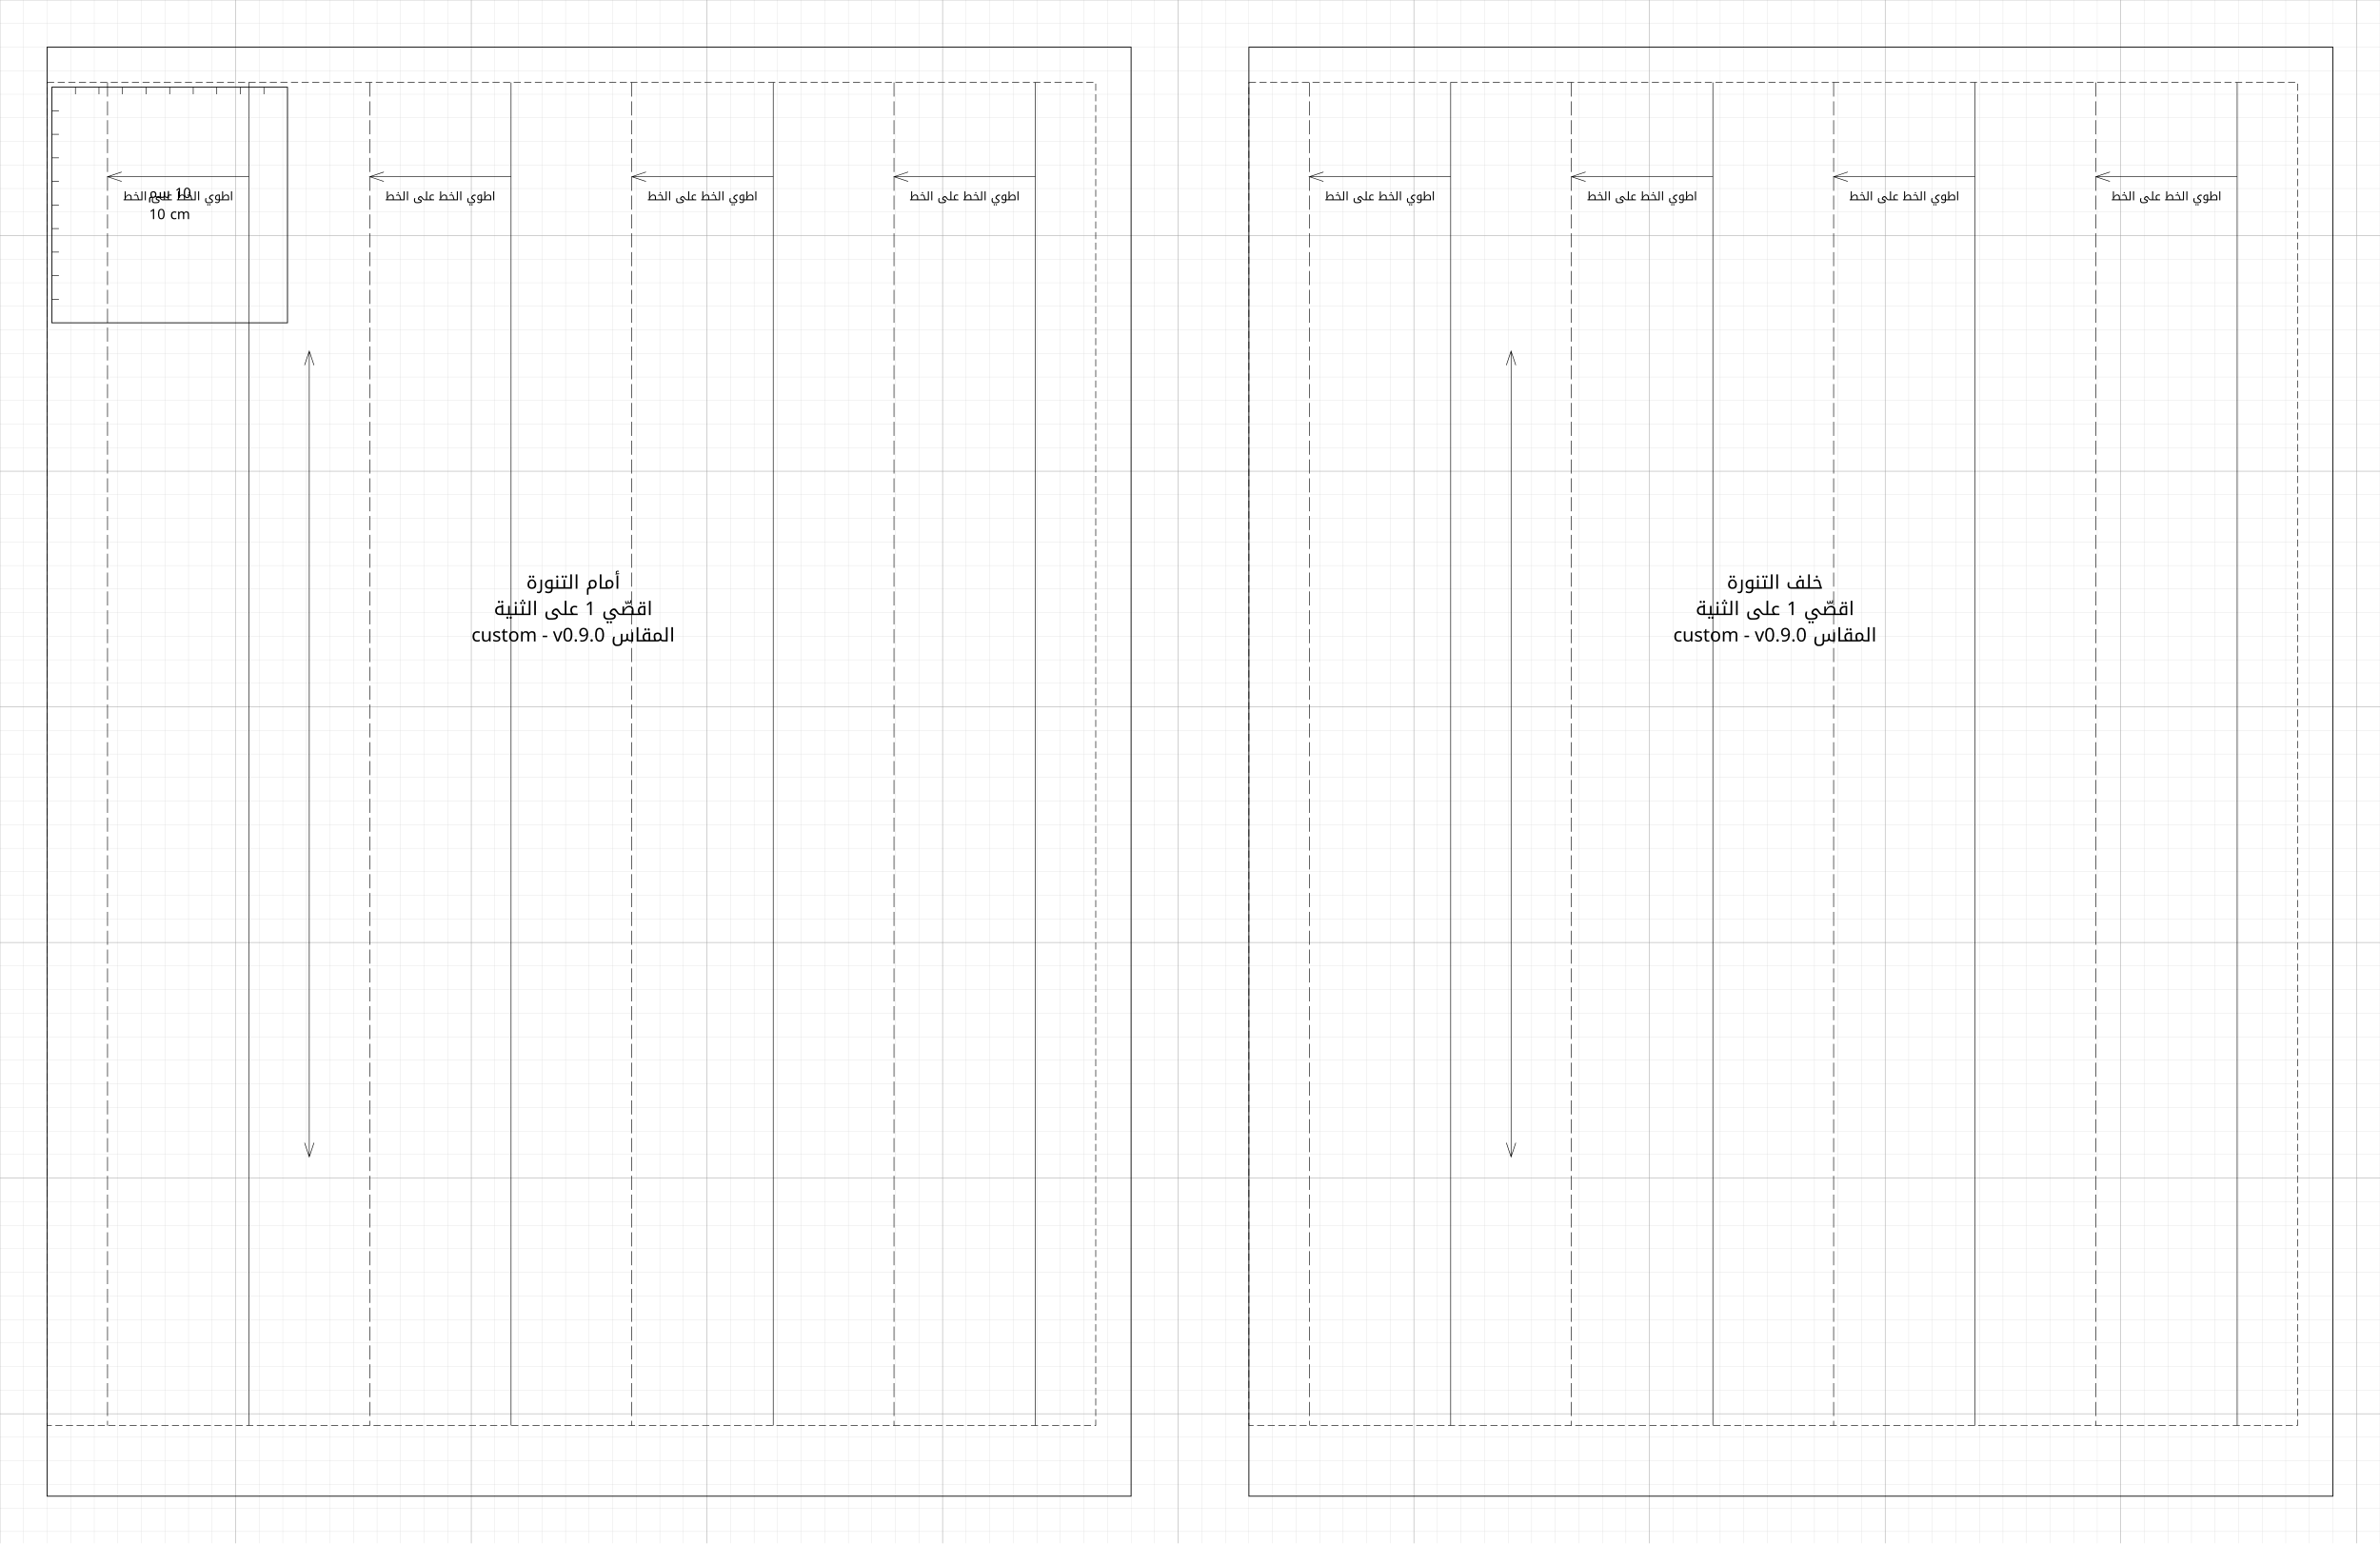
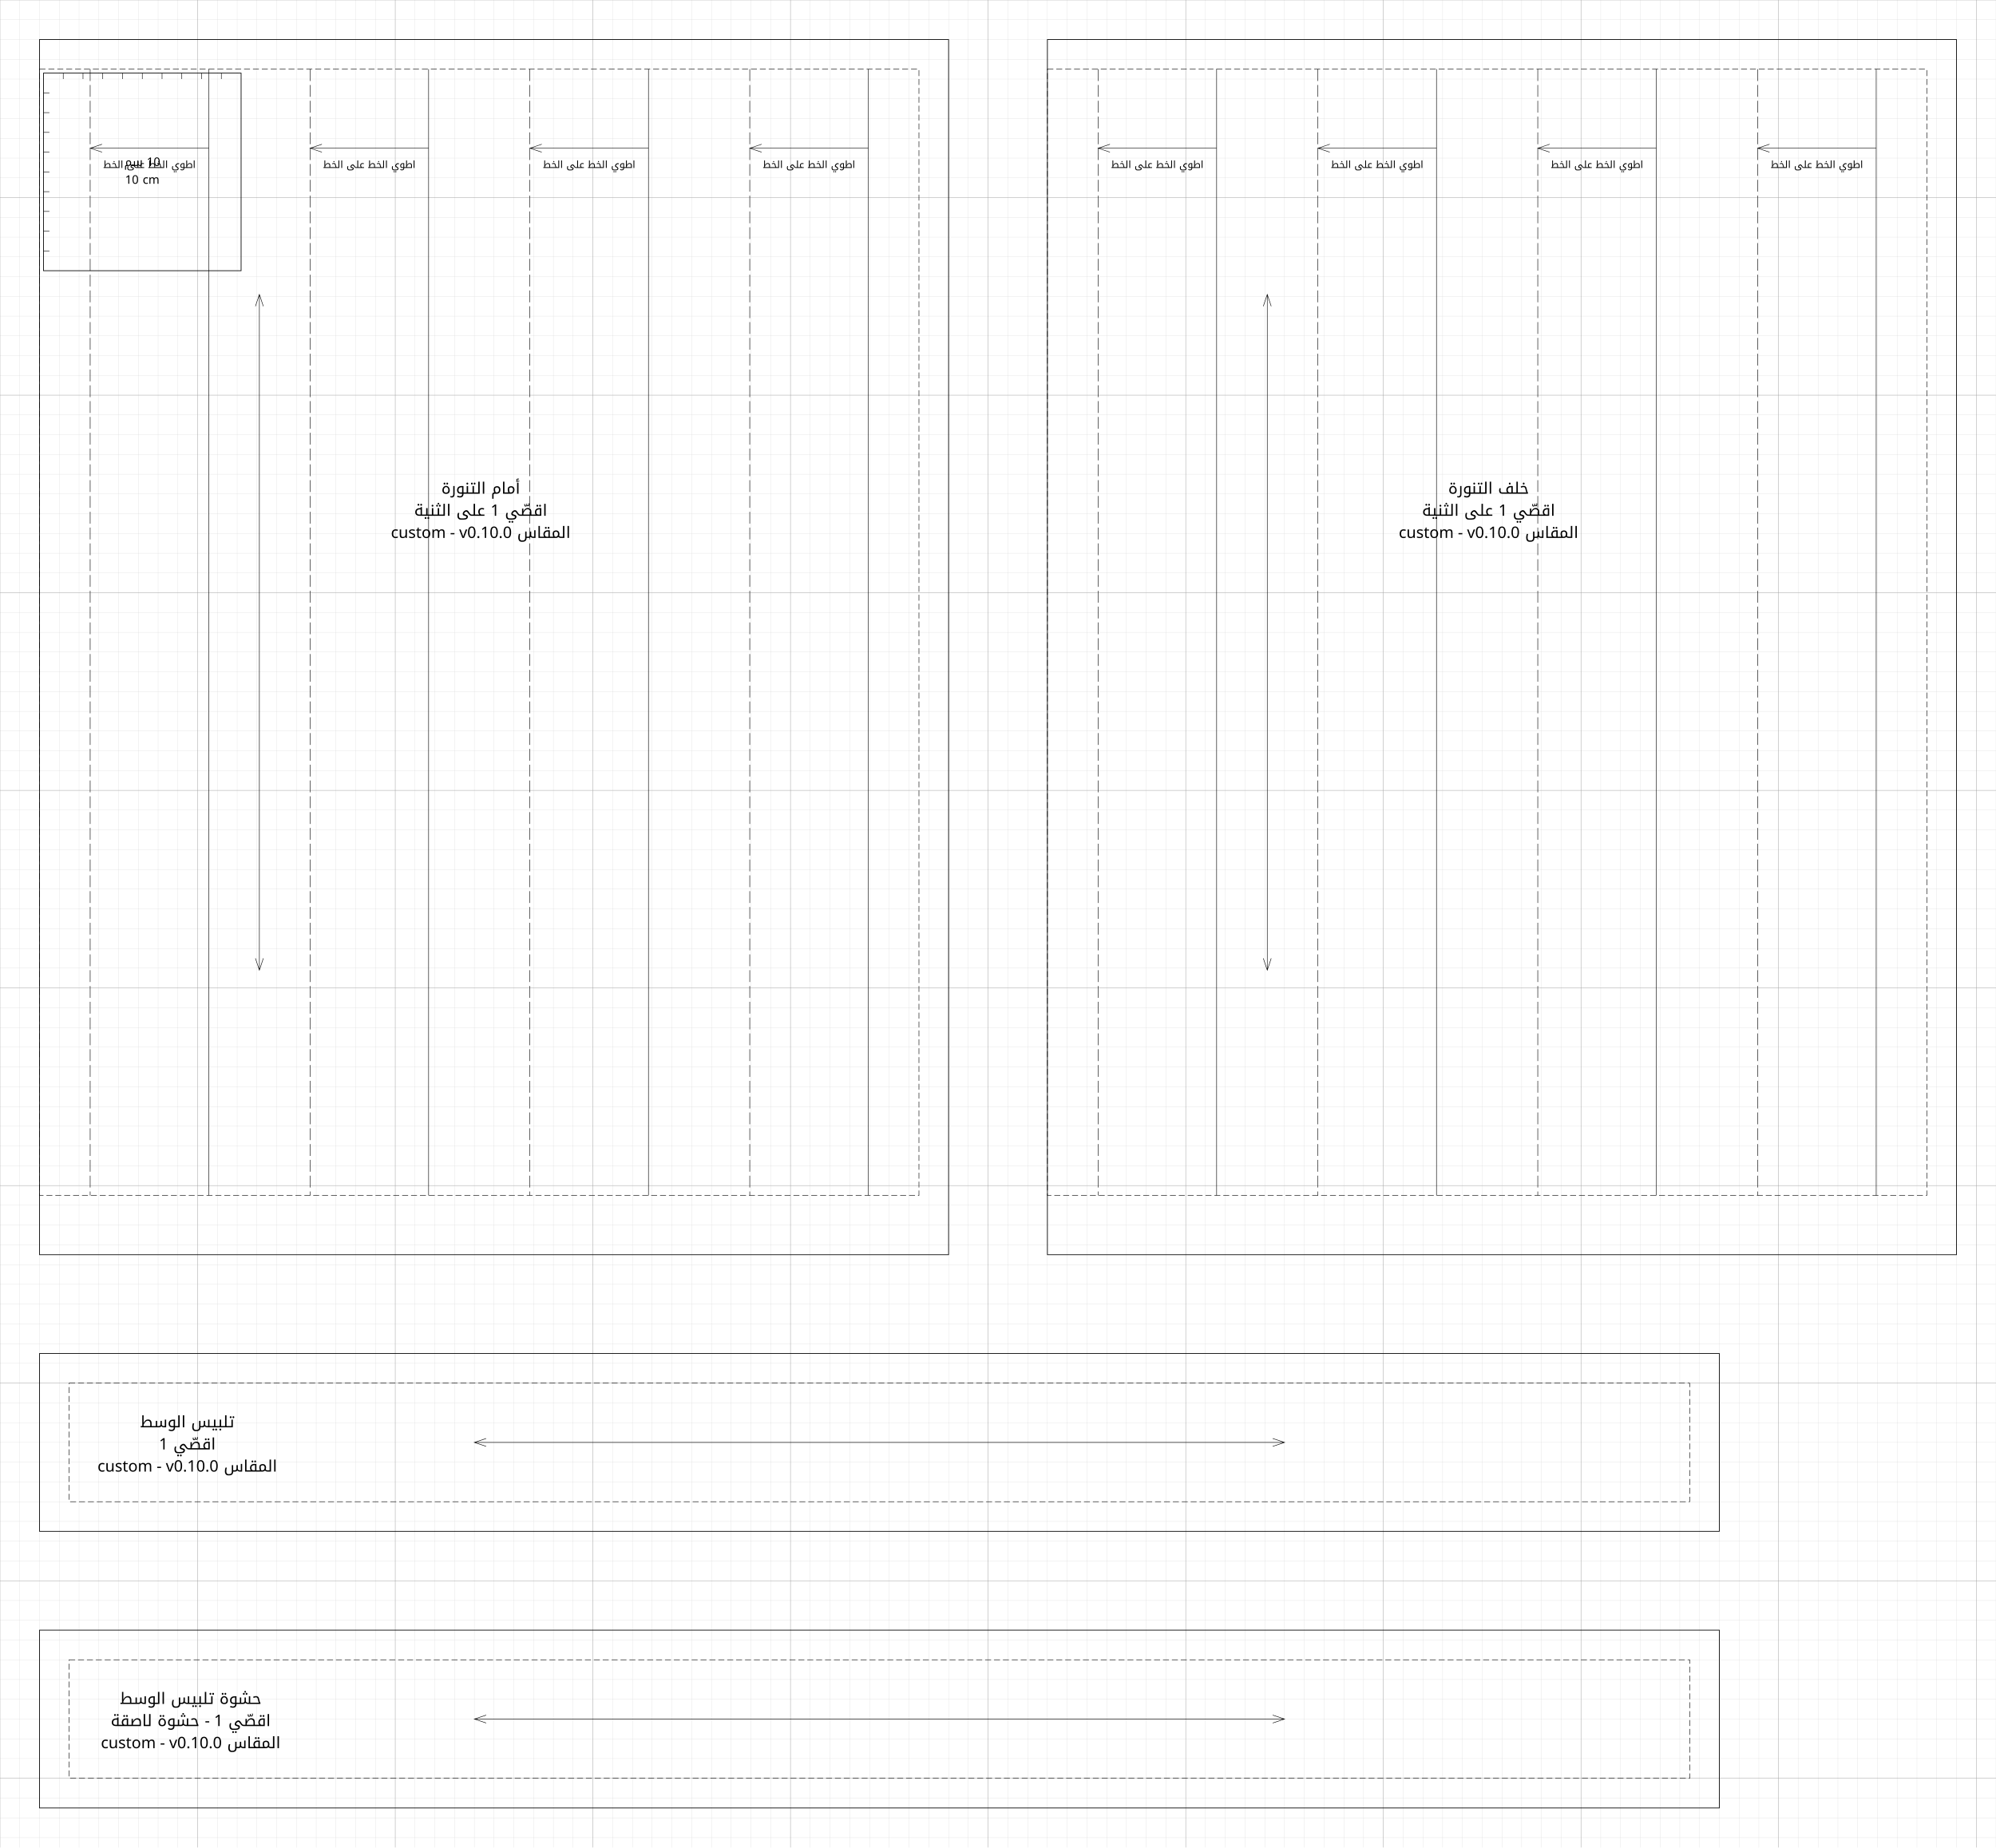
- <svg xmlns="http://www.w3.org/2000/svg" width="1010.00mm" height="655.00mm" viewBox="0 0 1010.00 655.00">
+ <svg xmlns="http://www.w3.org/2000/svg" width="1010.00mm" height="935.00mm" viewBox="0 0 1010.00 935.00">
  <g id="layer-grid">
-     <path id="grid-minor" d="M 10.00 0 V 655.00 M 20.00 0 V 655.00 M 30.00 0 V 655.00 M 40.00 0 V 655.00 M 50.00 0 V 655.00 M 60.00 0 V 655.00 M 70.00 0 V 655.00 M 80.00 0 V 655.00 M 90.00 0 V 655.00 M 110.00 0 V 655.00 M 120.00 0 V 655.00 M 130.00 0 V 655.00 M 140.00 0 V 655.00 M 150.00 0 V 655.00 M 160.00 0 V 655.00 M 170.00 0 V 655.00 M 180.00 0 V 655.00 M 190.00 0 V 655.00 M 210.00 0 V 655.00 M 220.00 0 V 655.00 M 230.00 0 V 655.00 M 240.00 0 V 655.00 M 250.00 0 V 655.00 M 260.00 0 V 655.00 M 270.00 0 V 655.00 M 280.00 0 V 655.00 M 290.00 0 V 655.00 M 310.00 0 V 655.00 M 320.00 0 V 655.00 M 330.00 0 V 655.00 M 340.00 0 V 655.00 M 350.00 0 V 655.00 M 360.00 0 V 655.00 M 370.00 0 V 655.00 M 380.00 0 V 655.00 M 390.00 0 V 655.00 M 410.00 0 V 655.00 M 420.00 0 V 655.00 M 430.00 0 V 655.00 M 440.00 0 V 655.00 M 450.00 0 V 655.00 M 460.00 0 V 655.00 M 470.00 0 V 655.00 M 480.00 0 V 655.00 M 490.00 0 V 655.00 M 510.00 0 V 655.00 M 520.00 0 V 655.00 M 530.00 0 V 655.00 M 540.00 0 V 655.00 M 550.00 0 V 655.00 M 560.00 0 V 655.00 M 570.00 0 V 655.00 M 580.00 0 V 655.00 M 590.00 0 V 655.00 M 610.00 0 V 655.00 M 620.00 0 V 655.00 M 630.00 0 V 655.00 M 640.00 0 V 655.00 M 650.00 0 V 655.00 M 660.00 0 V 655.00 M 670.00 0 V 655.00 M 680.00 0 V 655.00 M 690.00 0 V 655.00 M 710.00 0 V 655.00 M 720.00 0 V 655.00 M 730.00 0 V 655.00 M 740.00 0 V 655.00 M 750.00 0 V 655.00 M 760.00 0 V 655.00 M 770.00 0 V 655.00 M 780.00 0 V 655.00 M 790.00 0 V 655.00 M 810.00 0 V 655.00 M 820.00 0 V 655.00 M 830.00 0 V 655.00 M 840.00 0 V 655.00 M 850.00 0 V 655.00 M 860.00 0 V 655.00 M 870.00 0 V 655.00 M 880.00 0 V 655.00 M 890.00 0 V 655.00 M 910.00 0 V 655.00 M 920.00 0 V 655.00 M 930.00 0 V 655.00 M 940.00 0 V 655.00 M 950.00 0 V 655.00 M 960.00 0 V 655.00 M 970.00 0 V 655.00 M 980.00 0 V 655.00 M 990.00 0 V 655.00 M 1010.00 0 V 655.00 M 0 10.00 H 1010.00 M 0 20.00 H 1010.00 M 0 30.00 H 1010.00 M 0 40.00 H 1010.00 M 0 50.00 H 1010.00 M 0 60.00 H 1010.00 M 0 70.00 H 1010.00 M 0 80.00 H 1010.00 M 0 90.00 H 1010.00 M 0 110.00 H 1010.00 M 0 120.00 H 1010.00 M 0 130.00 H 1010.00 M 0 140.00 H 1010.00 M 0 150.00 H 1010.00 M 0 160.00 H 1010.00 M 0 170.00 H 1010.00 M 0 180.00 H 1010.00 M 0 190.00 H 1010.00 M 0 210.00 H 1010.00 M 0 220.00 H 1010.00 M 0 230.00 H 1010.00 M 0 240.00 H 1010.00 M 0 250.00 H 1010.00 M 0 260.00 H 1010.00 M 0 270.00 H 1010.00 M 0 280.00 H 1010.00 M 0 290.00 H 1010.00 M 0 310.00 H 1010.00 M 0 320.00 H 1010.00 M 0 330.00 H 1010.00 M 0 340.00 H 1010.00 M 0 350.00 H 1010.00 M 0 360.00 H 1010.00 M 0 370.00 H 1010.00 M 0 380.00 H 1010.00 M 0 390.00 H 1010.00 M 0 410.00 H 1010.00 M 0 420.00 H 1010.00 M 0 430.00 H 1010.00 M 0 440.00 H 1010.00 M 0 450.00 H 1010.00 M 0 460.00 H 1010.00 M 0 470.00 H 1010.00 M 0 480.00 H 1010.00 M 0 490.00 H 1010.00 M 0 510.00 H 1010.00 M 0 520.00 H 1010.00 M 0 530.00 H 1010.00 M 0 540.00 H 1010.00 M 0 550.00 H 1010.00 M 0 560.00 H 1010.00 M 0 570.00 H 1010.00 M 0 580.00 H 1010.00 M 0 590.00 H 1010.00 M 0 610.00 H 1010.00 M 0 620.00 H 1010.00 M 0 630.00 H 1010.00 M 0 640.00 H 1010.00 M 0 650.00 H 1010.00" fill="none" stroke="#d0d0d0" stroke-width="0.1" />
-     <path id="grid-major" d="M 0.00 0 V 655.00 M 100.00 0 V 655.00 M 200.00 0 V 655.00 M 300.00 0 V 655.00 M 400.00 0 V 655.00 M 500.00 0 V 655.00 M 600.00 0 V 655.00 M 700.00 0 V 655.00 M 800.00 0 V 655.00 M 900.00 0 V 655.00 M 1000.00 0 V 655.00 M 0 0.00 H 1010.00 M 0 100.00 H 1010.00 M 0 200.00 H 1010.00 M 0 300.00 H 1010.00 M 0 400.00 H 1010.00 M 0 500.00 H 1010.00 M 0 600.00 H 1010.00" fill="none" stroke="#a0a0a0" stroke-width="0.2" />
+     <path id="grid-minor" d="M 10.00 0 V 935.00 M 20.00 0 V 935.00 M 30.00 0 V 935.00 M 40.00 0 V 935.00 M 50.00 0 V 935.00 M 60.00 0 V 935.00 M 70.00 0 V 935.00 M 80.00 0 V 935.00 M 90.00 0 V 935.00 M 110.00 0 V 935.00 M 120.00 0 V 935.00 M 130.00 0 V 935.00 M 140.00 0 V 935.00 M 150.00 0 V 935.00 M 160.00 0 V 935.00 M 170.00 0 V 935.00 M 180.00 0 V 935.00 M 190.00 0 V 935.00 M 210.00 0 V 935.00 M 220.00 0 V 935.00 M 230.00 0 V 935.00 M 240.00 0 V 935.00 M 250.00 0 V 935.00 M 260.00 0 V 935.00 M 270.00 0 V 935.00 M 280.00 0 V 935.00 M 290.00 0 V 935.00 M 310.00 0 V 935.00 M 320.00 0 V 935.00 M 330.00 0 V 935.00 M 340.00 0 V 935.00 M 350.00 0 V 935.00 M 360.00 0 V 935.00 M 370.00 0 V 935.00 M 380.00 0 V 935.00 M 390.00 0 V 935.00 M 410.00 0 V 935.00 M 420.00 0 V 935.00 M 430.00 0 V 935.00 M 440.00 0 V 935.00 M 450.00 0 V 935.00 M 460.00 0 V 935.00 M 470.00 0 V 935.00 M 480.00 0 V 935.00 M 490.00 0 V 935.00 M 510.00 0 V 935.00 M 520.00 0 V 935.00 M 530.00 0 V 935.00 M 540.00 0 V 935.00 M 550.00 0 V 935.00 M 560.00 0 V 935.00 M 570.00 0 V 935.00 M 580.00 0 V 935.00 M 590.00 0 V 935.00 M 610.00 0 V 935.00 M 620.00 0 V 935.00 M 630.00 0 V 935.00 M 640.00 0 V 935.00 M 650.00 0 V 935.00 M 660.00 0 V 935.00 M 670.00 0 V 935.00 M 680.00 0 V 935.00 M 690.00 0 V 935.00 M 710.00 0 V 935.00 M 720.00 0 V 935.00 M 730.00 0 V 935.00 M 740.00 0 V 935.00 M 750.00 0 V 935.00 M 760.00 0 V 935.00 M 770.00 0 V 935.00 M 780.00 0 V 935.00 M 790.00 0 V 935.00 M 810.00 0 V 935.00 M 820.00 0 V 935.00 M 830.00 0 V 935.00 M 840.00 0 V 935.00 M 850.00 0 V 935.00 M 860.00 0 V 935.00 M 870.00 0 V 935.00 M 880.00 0 V 935.00 M 890.00 0 V 935.00 M 910.00 0 V 935.00 M 920.00 0 V 935.00 M 930.00 0 V 935.00 M 940.00 0 V 935.00 M 950.00 0 V 935.00 M 960.00 0 V 935.00 M 970.00 0 V 935.00 M 980.00 0 V 935.00 M 990.00 0 V 935.00 M 1010.00 0 V 935.00 M 0 10.00 H 1010.00 M 0 20.00 H 1010.00 M 0 30.00 H 1010.00 M 0 40.00 H 1010.00 M 0 50.00 H 1010.00 M 0 60.00 H 1010.00 M 0 70.00 H 1010.00 M 0 80.00 H 1010.00 M 0 90.00 H 1010.00 M 0 110.00 H 1010.00 M 0 120.00 H 1010.00 M 0 130.00 H 1010.00 M 0 140.00 H 1010.00 M 0 150.00 H 1010.00 M 0 160.00 H 1010.00 M 0 170.00 H 1010.00 M 0 180.00 H 1010.00 M 0 190.00 H 1010.00 M 0 210.00 H 1010.00 M 0 220.00 H 1010.00 M 0 230.00 H 1010.00 M 0 240.00 H 1010.00 M 0 250.00 H 1010.00 M 0 260.00 H 1010.00 M 0 270.00 H 1010.00 M 0 280.00 H 1010.00 M 0 290.00 H 1010.00 M 0 310.00 H 1010.00 M 0 320.00 H 1010.00 M 0 330.00 H 1010.00 M 0 340.00 H 1010.00 M 0 350.00 H 1010.00 M 0 360.00 H 1010.00 M 0 370.00 H 1010.00 M 0 380.00 H 1010.00 M 0 390.00 H 1010.00 M 0 410.00 H 1010.00 M 0 420.00 H 1010.00 M 0 430.00 H 1010.00 M 0 440.00 H 1010.00 M 0 450.00 H 1010.00 M 0 460.00 H 1010.00 M 0 470.00 H 1010.00 M 0 480.00 H 1010.00 M 0 490.00 H 1010.00 M 0 510.00 H 1010.00 M 0 520.00 H 1010.00 M 0 530.00 H 1010.00 M 0 540.00 H 1010.00 M 0 550.00 H 1010.00 M 0 560.00 H 1010.00 M 0 570.00 H 1010.00 M 0 580.00 H 1010.00 M 0 590.00 H 1010.00 M 0 610.00 H 1010.00 M 0 620.00 H 1010.00 M 0 630.00 H 1010.00 M 0 640.00 H 1010.00 M 0 650.00 H 1010.00 M 0 660.00 H 1010.00 M 0 670.00 H 1010.00 M 0 680.00 H 1010.00 M 0 690.00 H 1010.00 M 0 710.00 H 1010.00 M 0 720.00 H 1010.00 M 0 730.00 H 1010.00 M 0 740.00 H 1010.00 M 0 750.00 H 1010.00 M 0 760.00 H 1010.00 M 0 770.00 H 1010.00 M 0 780.00 H 1010.00 M 0 790.00 H 1010.00 M 0 810.00 H 1010.00 M 0 820.00 H 1010.00 M 0 830.00 H 1010.00 M 0 840.00 H 1010.00 M 0 850.00 H 1010.00 M 0 860.00 H 1010.00 M 0 870.00 H 1010.00 M 0 880.00 H 1010.00 M 0 890.00 H 1010.00 M 0 910.00 H 1010.00 M 0 920.00 H 1010.00 M 0 930.00 H 1010.00" fill="none" stroke="#d0d0d0" stroke-width="0.1" />
+     <path id="grid-major" d="M 0.00 0 V 935.00 M 100.00 0 V 935.00 M 200.00 0 V 935.00 M 300.00 0 V 935.00 M 400.00 0 V 935.00 M 500.00 0 V 935.00 M 600.00 0 V 935.00 M 700.00 0 V 935.00 M 800.00 0 V 935.00 M 900.00 0 V 935.00 M 1000.00 0 V 935.00 M 0 0.00 H 1010.00 M 0 100.00 H 1010.00 M 0 200.00 H 1010.00 M 0 300.00 H 1010.00 M 0 400.00 H 1010.00 M 0 500.00 H 1010.00 M 0 600.00 H 1010.00 M 0 700.00 H 1010.00 M 0 800.00 H 1010.00 M 0 900.00 H 1010.00" fill="none" stroke="#a0a0a0" stroke-width="0.2" />
  </g>
  <g id="layer-cut">
    <path id="piece-skirt-front-cut" d="M 20.00 20.00 L 465.00 20.00 L 480.00 20.00 L 480.00 35.00 L 480.00 605.00 L 480.00 635.00 L 20.00 635.00 L 20.00 605.00 L 20.00 35.00 L 20.00 20.00 Z" fill="none" stroke="#000000" stroke-width="0.35" />
    <path id="piece-skirt-back-cut" d="M 530.00 20.00 L 975.00 20.00 L 990.00 20.00 L 990.00 35.00 L 990.00 605.00 L 990.00 635.00 L 530.00 635.00 L 530.00 605.00 L 530.00 35.00 L 530.00 20.00 Z" fill="none" stroke="#000000" stroke-width="0.35" />
+     <path id="piece-waist-facing-cut" d="M 35.00 685.00 L 240.00 685.00 L 445.00 685.00 L 650.00 685.00 L 855.00 685.00 L 870.00 685.00 L 870.00 700.00 L 870.00 760.00 L 870.00 775.00 L 855.00 775.00 L 35.00 775.00 L 20.00 775.00 L 20.00 760.00 L 20.00 700.00 L 20.00 685.00 L 35.00 685.00 Z" fill="none" stroke="#000000" stroke-width="0.35" />
+     <path id="piece-waist-facing-interfacing-cut" d="M 35.00 825.00 L 240.00 825.00 L 445.00 825.00 L 650.00 825.00 L 855.00 825.00 L 870.00 825.00 L 870.00 840.00 L 870.00 900.00 L 870.00 915.00 L 855.00 915.00 L 35.00 915.00 L 20.00 915.00 L 20.00 900.00 L 20.00 840.00 L 20.00 825.00 L 35.00 825.00 Z" fill="none" stroke="#000000" stroke-width="0.35" />
  </g>
  <g id="layer-stitch">
    <path id="piece-skirt-front-stitch" d="M 20.00 35.00 L 465.00 35.00 L 465.00 605.00 L 20.00 605.00 L 20.00 35.00 Z" fill="none" stroke="#000000" stroke-width="0.25" stroke-dasharray="3 1.5" />
    <path id="piece-skirt-back-stitch" d="M 530.00 35.00 L 975.00 35.00 L 975.00 605.00 L 530.00 605.00 L 530.00 35.00 Z" fill="none" stroke="#000000" stroke-width="0.25" stroke-dasharray="3 1.5" />
+     <path id="piece-waist-facing-stitch" d="M 35.00 700.00 L 240.00 700.00 L 445.00 700.00 L 650.00 700.00 L 855.00 700.00 L 855.00 760.00 L 35.00 760.00 L 35.00 700.00 Z" fill="none" stroke="#000000" stroke-width="0.25" stroke-dasharray="3 1.5" />
+     <path id="piece-waist-facing-interfacing-stitch" d="M 35.00 840.00 L 240.00 840.00 L 445.00 840.00 L 650.00 840.00 L 855.00 840.00 L 855.00 900.00 L 35.00 900.00 L 35.00 840.00 Z" fill="none" stroke="#000000" stroke-width="0.25" stroke-dasharray="3 1.5" />
  </g>
  <g id="layer-notches">

</g>
  <g id="layer-grain">
    <path id="piece-skirt-front-grain" d="M 131.25 149.00 L 131.25 491.00 M 129.25 485.00 L 131.25 491.00 L 133.25 485.00 M 133.25 155.00 L 131.25 149.00 L 129.25 155.00" fill="none" stroke="#000000" stroke-width="0.25" />
    <path id="piece-skirt-back-grain" d="M 641.25 149.00 L 641.25 491.00 M 639.25 485.00 L 641.25 491.00 L 643.25 485.00 M 643.25 155.00 L 641.25 149.00 L 639.25 155.00" fill="none" stroke="#000000" stroke-width="0.25" />
+     <path id="piece-waist-facing-grain" d="M 240.00 730.00 L 650.00 730.00 M 644.00 732.00 L 650.00 730.00 L 644.00 728.00 M 246.00 728.00 L 240.00 730.00 L 246.00 732.00" fill="none" stroke="#000000" stroke-width="0.25" />
+     <path id="piece-waist-facing-interfacing-grain" d="M 240.00 870.00 L 650.00 870.00 M 644.00 872.00 L 650.00 870.00 L 644.00 868.00 M 246.00 868.00 L 240.00 870.00 L 246.00 872.00" fill="none" stroke="#000000" stroke-width="0.25" />
  </g>
  <g id="layer-darts">

</g>
  <g id="layer-marks">
    <path id="piece-skirt-front-mark-pleat-1-fold" d="M 105.63 35.00 L 105.63 605.00" fill="none" stroke="#000000" stroke-width="0.25" />
    <path id="piece-skirt-front-mark-pleat-1-placement" d="M 45.63 35.00 L 45.63 605.00" fill="none" stroke="#000000" stroke-width="0.25" stroke-dasharray="6 2" />
    <path id="piece-skirt-front-mark-pleat-1-direction" d="M 105.63 75.00 L 45.63 75.00 M 51.63 73.00 L 45.63 75.00 L 51.63 77.00" fill="none" stroke="#000000" stroke-width="0.25" />
    <text id="piece-skirt-front-mark-pleat-1-direction-text" x="75.63" y="85.00" font-family="&quot;IBM Plex Sans Arabic&quot;, &quot;Noto Kufi Arabic&quot;, &quot;Geeza Pro&quot;, &quot;Segoe UI&quot;, Tahoma, sans-serif" font-size="5.00" direction="rtl" unicode-bidi="plaintext" text-anchor="middle">اطوي الخط على الخط</text>
    <path id="piece-skirt-front-mark-pleat-2-fold" d="M 216.88 35.00 L 216.88 605.00" fill="none" stroke="#000000" stroke-width="0.25" />
    <path id="piece-skirt-front-mark-pleat-2-placement" d="M 156.88 35.00 L 156.88 605.00" fill="none" stroke="#000000" stroke-width="0.25" stroke-dasharray="6 2" />
    <path id="piece-skirt-front-mark-pleat-2-direction" d="M 216.88 75.00 L 156.88 75.00 M 162.88 73.00 L 156.88 75.00 L 162.88 77.00" fill="none" stroke="#000000" stroke-width="0.25" />
    <text id="piece-skirt-front-mark-pleat-2-direction-text" x="186.88" y="85.00" font-family="&quot;IBM Plex Sans Arabic&quot;, &quot;Noto Kufi Arabic&quot;, &quot;Geeza Pro&quot;, &quot;Segoe UI&quot;, Tahoma, sans-serif" font-size="5.00" direction="rtl" unicode-bidi="plaintext" text-anchor="middle">اطوي الخط على الخط</text>
    <path id="piece-skirt-front-mark-pleat-3-fold" d="M 328.13 35.00 L 328.13 605.00" fill="none" stroke="#000000" stroke-width="0.25" />
    <path id="piece-skirt-front-mark-pleat-3-placement" d="M 268.13 35.00 L 268.13 605.00" fill="none" stroke="#000000" stroke-width="0.25" stroke-dasharray="6 2" />
    <path id="piece-skirt-front-mark-pleat-3-direction" d="M 328.13 75.00 L 268.13 75.00 M 274.13 73.00 L 268.13 75.00 L 274.13 77.00" fill="none" stroke="#000000" stroke-width="0.25" />
    <text id="piece-skirt-front-mark-pleat-3-direction-text" x="298.13" y="85.00" font-family="&quot;IBM Plex Sans Arabic&quot;, &quot;Noto Kufi Arabic&quot;, &quot;Geeza Pro&quot;, &quot;Segoe UI&quot;, Tahoma, sans-serif" font-size="5.00" direction="rtl" unicode-bidi="plaintext" text-anchor="middle">اطوي الخط على الخط</text>
    <path id="piece-skirt-front-mark-pleat-4-fold" d="M 439.38 35.00 L 439.38 605.00" fill="none" stroke="#000000" stroke-width="0.25" />
    <path id="piece-skirt-front-mark-pleat-4-placement" d="M 379.38 35.00 L 379.38 605.00" fill="none" stroke="#000000" stroke-width="0.25" stroke-dasharray="6 2" />
    <path id="piece-skirt-front-mark-pleat-4-direction" d="M 439.38 75.00 L 379.38 75.00 M 385.38 73.00 L 379.38 75.00 L 385.38 77.00" fill="none" stroke="#000000" stroke-width="0.25" />
    <text id="piece-skirt-front-mark-pleat-4-direction-text" x="409.38" y="85.00" font-family="&quot;IBM Plex Sans Arabic&quot;, &quot;Noto Kufi Arabic&quot;, &quot;Geeza Pro&quot;, &quot;Segoe UI&quot;, Tahoma, sans-serif" font-size="5.00" direction="rtl" unicode-bidi="plaintext" text-anchor="middle">اطوي الخط على الخط</text>
    <path id="piece-skirt-back-mark-pleat-1-fold" d="M 615.63 35.00 L 615.63 605.00" fill="none" stroke="#000000" stroke-width="0.25" />
    <path id="piece-skirt-back-mark-pleat-1-placement" d="M 555.63 35.00 L 555.63 605.00" fill="none" stroke="#000000" stroke-width="0.25" stroke-dasharray="6 2" />
    <path id="piece-skirt-back-mark-pleat-1-direction" d="M 615.63 75.00 L 555.63 75.00 M 561.63 73.00 L 555.63 75.00 L 561.63 77.00" fill="none" stroke="#000000" stroke-width="0.25" />
    <text id="piece-skirt-back-mark-pleat-1-direction-text" x="585.63" y="85.00" font-family="&quot;IBM Plex Sans Arabic&quot;, &quot;Noto Kufi Arabic&quot;, &quot;Geeza Pro&quot;, &quot;Segoe UI&quot;, Tahoma, sans-serif" font-size="5.00" direction="rtl" unicode-bidi="plaintext" text-anchor="middle">اطوي الخط على الخط</text>
    <path id="piece-skirt-back-mark-pleat-2-fold" d="M 726.88 35.00 L 726.88 605.00" fill="none" stroke="#000000" stroke-width="0.25" />
    <path id="piece-skirt-back-mark-pleat-2-placement" d="M 666.88 35.00 L 666.88 605.00" fill="none" stroke="#000000" stroke-width="0.25" stroke-dasharray="6 2" />
    <path id="piece-skirt-back-mark-pleat-2-direction" d="M 726.88 75.00 L 666.88 75.00 M 672.88 73.00 L 666.88 75.00 L 672.88 77.00" fill="none" stroke="#000000" stroke-width="0.25" />
    <text id="piece-skirt-back-mark-pleat-2-direction-text" x="696.88" y="85.00" font-family="&quot;IBM Plex Sans Arabic&quot;, &quot;Noto Kufi Arabic&quot;, &quot;Geeza Pro&quot;, &quot;Segoe UI&quot;, Tahoma, sans-serif" font-size="5.00" direction="rtl" unicode-bidi="plaintext" text-anchor="middle">اطوي الخط على الخط</text>
    <path id="piece-skirt-back-mark-pleat-3-fold" d="M 838.13 35.00 L 838.13 605.00" fill="none" stroke="#000000" stroke-width="0.25" />
    <path id="piece-skirt-back-mark-pleat-3-placement" d="M 778.13 35.00 L 778.13 605.00" fill="none" stroke="#000000" stroke-width="0.25" stroke-dasharray="6 2" />
    <path id="piece-skirt-back-mark-pleat-3-direction" d="M 838.13 75.00 L 778.13 75.00 M 784.13 73.00 L 778.13 75.00 L 784.13 77.00" fill="none" stroke="#000000" stroke-width="0.25" />
    <text id="piece-skirt-back-mark-pleat-3-direction-text" x="808.13" y="85.00" font-family="&quot;IBM Plex Sans Arabic&quot;, &quot;Noto Kufi Arabic&quot;, &quot;Geeza Pro&quot;, &quot;Segoe UI&quot;, Tahoma, sans-serif" font-size="5.00" direction="rtl" unicode-bidi="plaintext" text-anchor="middle">اطوي الخط على الخط</text>
    <path id="piece-skirt-back-mark-pleat-4-fold" d="M 949.38 35.00 L 949.38 605.00" fill="none" stroke="#000000" stroke-width="0.25" />
    <path id="piece-skirt-back-mark-pleat-4-placement" d="M 889.38 35.00 L 889.38 605.00" fill="none" stroke="#000000" stroke-width="0.25" stroke-dasharray="6 2" />
    <path id="piece-skirt-back-mark-pleat-4-direction" d="M 949.38 75.00 L 889.38 75.00 M 895.38 73.00 L 889.38 75.00 L 895.38 77.00" fill="none" stroke="#000000" stroke-width="0.25" />
    <text id="piece-skirt-back-mark-pleat-4-direction-text" x="919.38" y="85.00" font-family="&quot;IBM Plex Sans Arabic&quot;, &quot;Noto Kufi Arabic&quot;, &quot;Geeza Pro&quot;, &quot;Segoe UI&quot;, Tahoma, sans-serif" font-size="5.00" direction="rtl" unicode-bidi="plaintext" text-anchor="middle">اطوي الخط على الخط</text>
  </g>
  <g id="layer-labels">
    <text id="piece-skirt-front-label-name" x="243.25" y="249.85" font-family="&quot;IBM Plex Sans Arabic&quot;, &quot;Noto Kufi Arabic&quot;, &quot;Geeza Pro&quot;, &quot;Segoe UI&quot;, Tahoma, sans-serif" font-size="8.00" direction="rtl" unicode-bidi="plaintext" text-anchor="middle">أمام التنورة</text>
    <text id="piece-skirt-front-label-cut" x="243.25" y="261.05" font-family="&quot;IBM Plex Sans Arabic&quot;, &quot;Noto Kufi Arabic&quot;, &quot;Geeza Pro&quot;, &quot;Segoe UI&quot;, Tahoma, sans-serif" font-size="8.00" direction="rtl" unicode-bidi="plaintext" text-anchor="middle">اقصّي 1 على الثنية</text>
-     <text id="piece-skirt-front-label-size" x="243.25" y="272.25" font-family="&quot;IBM Plex Sans Arabic&quot;, &quot;Noto Kufi Arabic&quot;, &quot;Geeza Pro&quot;, &quot;Segoe UI&quot;, Tahoma, sans-serif" font-size="8.00" direction="rtl" unicode-bidi="plaintext" text-anchor="middle">المقاس custom - v0.9.0</text>
+     <text id="piece-skirt-front-label-size" x="243.25" y="272.25" font-family="&quot;IBM Plex Sans Arabic&quot;, &quot;Noto Kufi Arabic&quot;, &quot;Geeza Pro&quot;, &quot;Segoe UI&quot;, Tahoma, sans-serif" font-size="8.00" direction="rtl" unicode-bidi="plaintext" text-anchor="middle">المقاس custom - v0.10.0</text>
    <text id="piece-skirt-back-label-name" x="753.25" y="249.85" font-family="&quot;IBM Plex Sans Arabic&quot;, &quot;Noto Kufi Arabic&quot;, &quot;Geeza Pro&quot;, &quot;Segoe UI&quot;, Tahoma, sans-serif" font-size="8.00" direction="rtl" unicode-bidi="plaintext" text-anchor="middle">خلف التنورة</text>
    <text id="piece-skirt-back-label-cut" x="753.25" y="261.05" font-family="&quot;IBM Plex Sans Arabic&quot;, &quot;Noto Kufi Arabic&quot;, &quot;Geeza Pro&quot;, &quot;Segoe UI&quot;, Tahoma, sans-serif" font-size="8.00" direction="rtl" unicode-bidi="plaintext" text-anchor="middle">اقصّي 1 على الثنية</text>
-     <text id="piece-skirt-back-label-size" x="753.25" y="272.25" font-family="&quot;IBM Plex Sans Arabic&quot;, &quot;Noto Kufi Arabic&quot;, &quot;Geeza Pro&quot;, &quot;Segoe UI&quot;, Tahoma, sans-serif" font-size="8.00" direction="rtl" unicode-bidi="plaintext" text-anchor="middle">المقاس custom - v0.9.0</text>
+     <text id="piece-skirt-back-label-size" x="753.25" y="272.25" font-family="&quot;IBM Plex Sans Arabic&quot;, &quot;Noto Kufi Arabic&quot;, &quot;Geeza Pro&quot;, &quot;Segoe UI&quot;, Tahoma, sans-serif" font-size="8.00" direction="rtl" unicode-bidi="plaintext" text-anchor="middle">المقاس custom - v0.10.0</text>
+     <text id="piece-waist-facing-label-name" x="94.79" y="722.35" font-family="&quot;IBM Plex Sans Arabic&quot;, &quot;Noto Kufi Arabic&quot;, &quot;Geeza Pro&quot;, &quot;Segoe UI&quot;, Tahoma, sans-serif" font-size="8.00" direction="rtl" unicode-bidi="plaintext" text-anchor="middle">تلبيس الوسط</text>
+     <text id="piece-waist-facing-label-cut" x="94.79" y="733.55" font-family="&quot;IBM Plex Sans Arabic&quot;, &quot;Noto Kufi Arabic&quot;, &quot;Geeza Pro&quot;, &quot;Segoe UI&quot;, Tahoma, sans-serif" font-size="8.00" direction="rtl" unicode-bidi="plaintext" text-anchor="middle">اقصّي 1</text>
+     <text id="piece-waist-facing-label-size" x="94.79" y="744.75" font-family="&quot;IBM Plex Sans Arabic&quot;, &quot;Noto Kufi Arabic&quot;, &quot;Geeza Pro&quot;, &quot;Segoe UI&quot;, Tahoma, sans-serif" font-size="8.00" direction="rtl" unicode-bidi="plaintext" text-anchor="middle">المقاس custom - v0.10.0</text>
+     <text id="piece-waist-facing-interfacing-label-name" x="96.50" y="862.35" font-family="&quot;IBM Plex Sans Arabic&quot;, &quot;Noto Kufi Arabic&quot;, &quot;Geeza Pro&quot;, &quot;Segoe UI&quot;, Tahoma, sans-serif" font-size="8.00" direction="rtl" unicode-bidi="plaintext" text-anchor="middle">حشوة تلبيس الوسط</text>
+     <text id="piece-waist-facing-interfacing-label-cut" x="96.50" y="873.55" font-family="&quot;IBM Plex Sans Arabic&quot;, &quot;Noto Kufi Arabic&quot;, &quot;Geeza Pro&quot;, &quot;Segoe UI&quot;, Tahoma, sans-serif" font-size="8.00" direction="rtl" unicode-bidi="plaintext" text-anchor="middle">اقصّي 1 - حشوة لاصقة</text>
+     <text id="piece-waist-facing-interfacing-label-size" x="96.50" y="884.75" font-family="&quot;IBM Plex Sans Arabic&quot;, &quot;Noto Kufi Arabic&quot;, &quot;Geeza Pro&quot;, &quot;Segoe UI&quot;, Tahoma, sans-serif" font-size="8.00" direction="rtl" unicode-bidi="plaintext" text-anchor="middle">المقاس custom - v0.10.0</text>
  </g>
  <g id="layer-scale">
    <rect id="piece-skirt-front-scale-square" x="22.00" y="37.00" width="100.00" height="100.00" fill="none" stroke="#000000" stroke-width="0.35" />
    <path id="piece-skirt-front-scale-ticks" d="M 32.00 37.00 v 3.00 M 22.00 47.00 h 3.00 M 42.00 37.00 v 3.00 M 22.00 57.00 h 3.00 M 52.00 37.00 v 3.00 M 22.00 67.00 h 3.00 M 62.00 37.00 v 3.00 M 22.00 77.00 h 3.00 M 72.00 37.00 v 3.00 M 22.00 87.00 h 3.00 M 82.00 37.00 v 3.00 M 22.00 97.00 h 3.00 M 92.00 37.00 v 3.00 M 22.00 107.00 h 3.00 M 102.00 37.00 v 3.00 M 22.00 117.00 h 3.00 M 112.00 37.00 v 3.00 M 22.00 127.00 h 3.00" fill="none" stroke="#000000" stroke-width="0.25" />
    <text id="piece-skirt-front-scale-caption-ar" x="72.00" y="84.00" font-family="&quot;IBM Plex Sans Arabic&quot;, &quot;Noto Kufi Arabic&quot;, &quot;Geeza Pro&quot;, &quot;Segoe UI&quot;, Tahoma, sans-serif" font-size="6.00" direction="rtl" unicode-bidi="plaintext" text-anchor="middle">10 سم</text>
    <text id="piece-skirt-front-scale-caption-en" x="72.00" y="93.00" font-family="&quot;IBM Plex Sans Arabic&quot;, &quot;Noto Kufi Arabic&quot;, &quot;Geeza Pro&quot;, &quot;Segoe UI&quot;, Tahoma, sans-serif" font-size="6.00" direction="ltr" unicode-bidi="plaintext" text-anchor="middle">10 cm</text>
  </g>
</svg>
